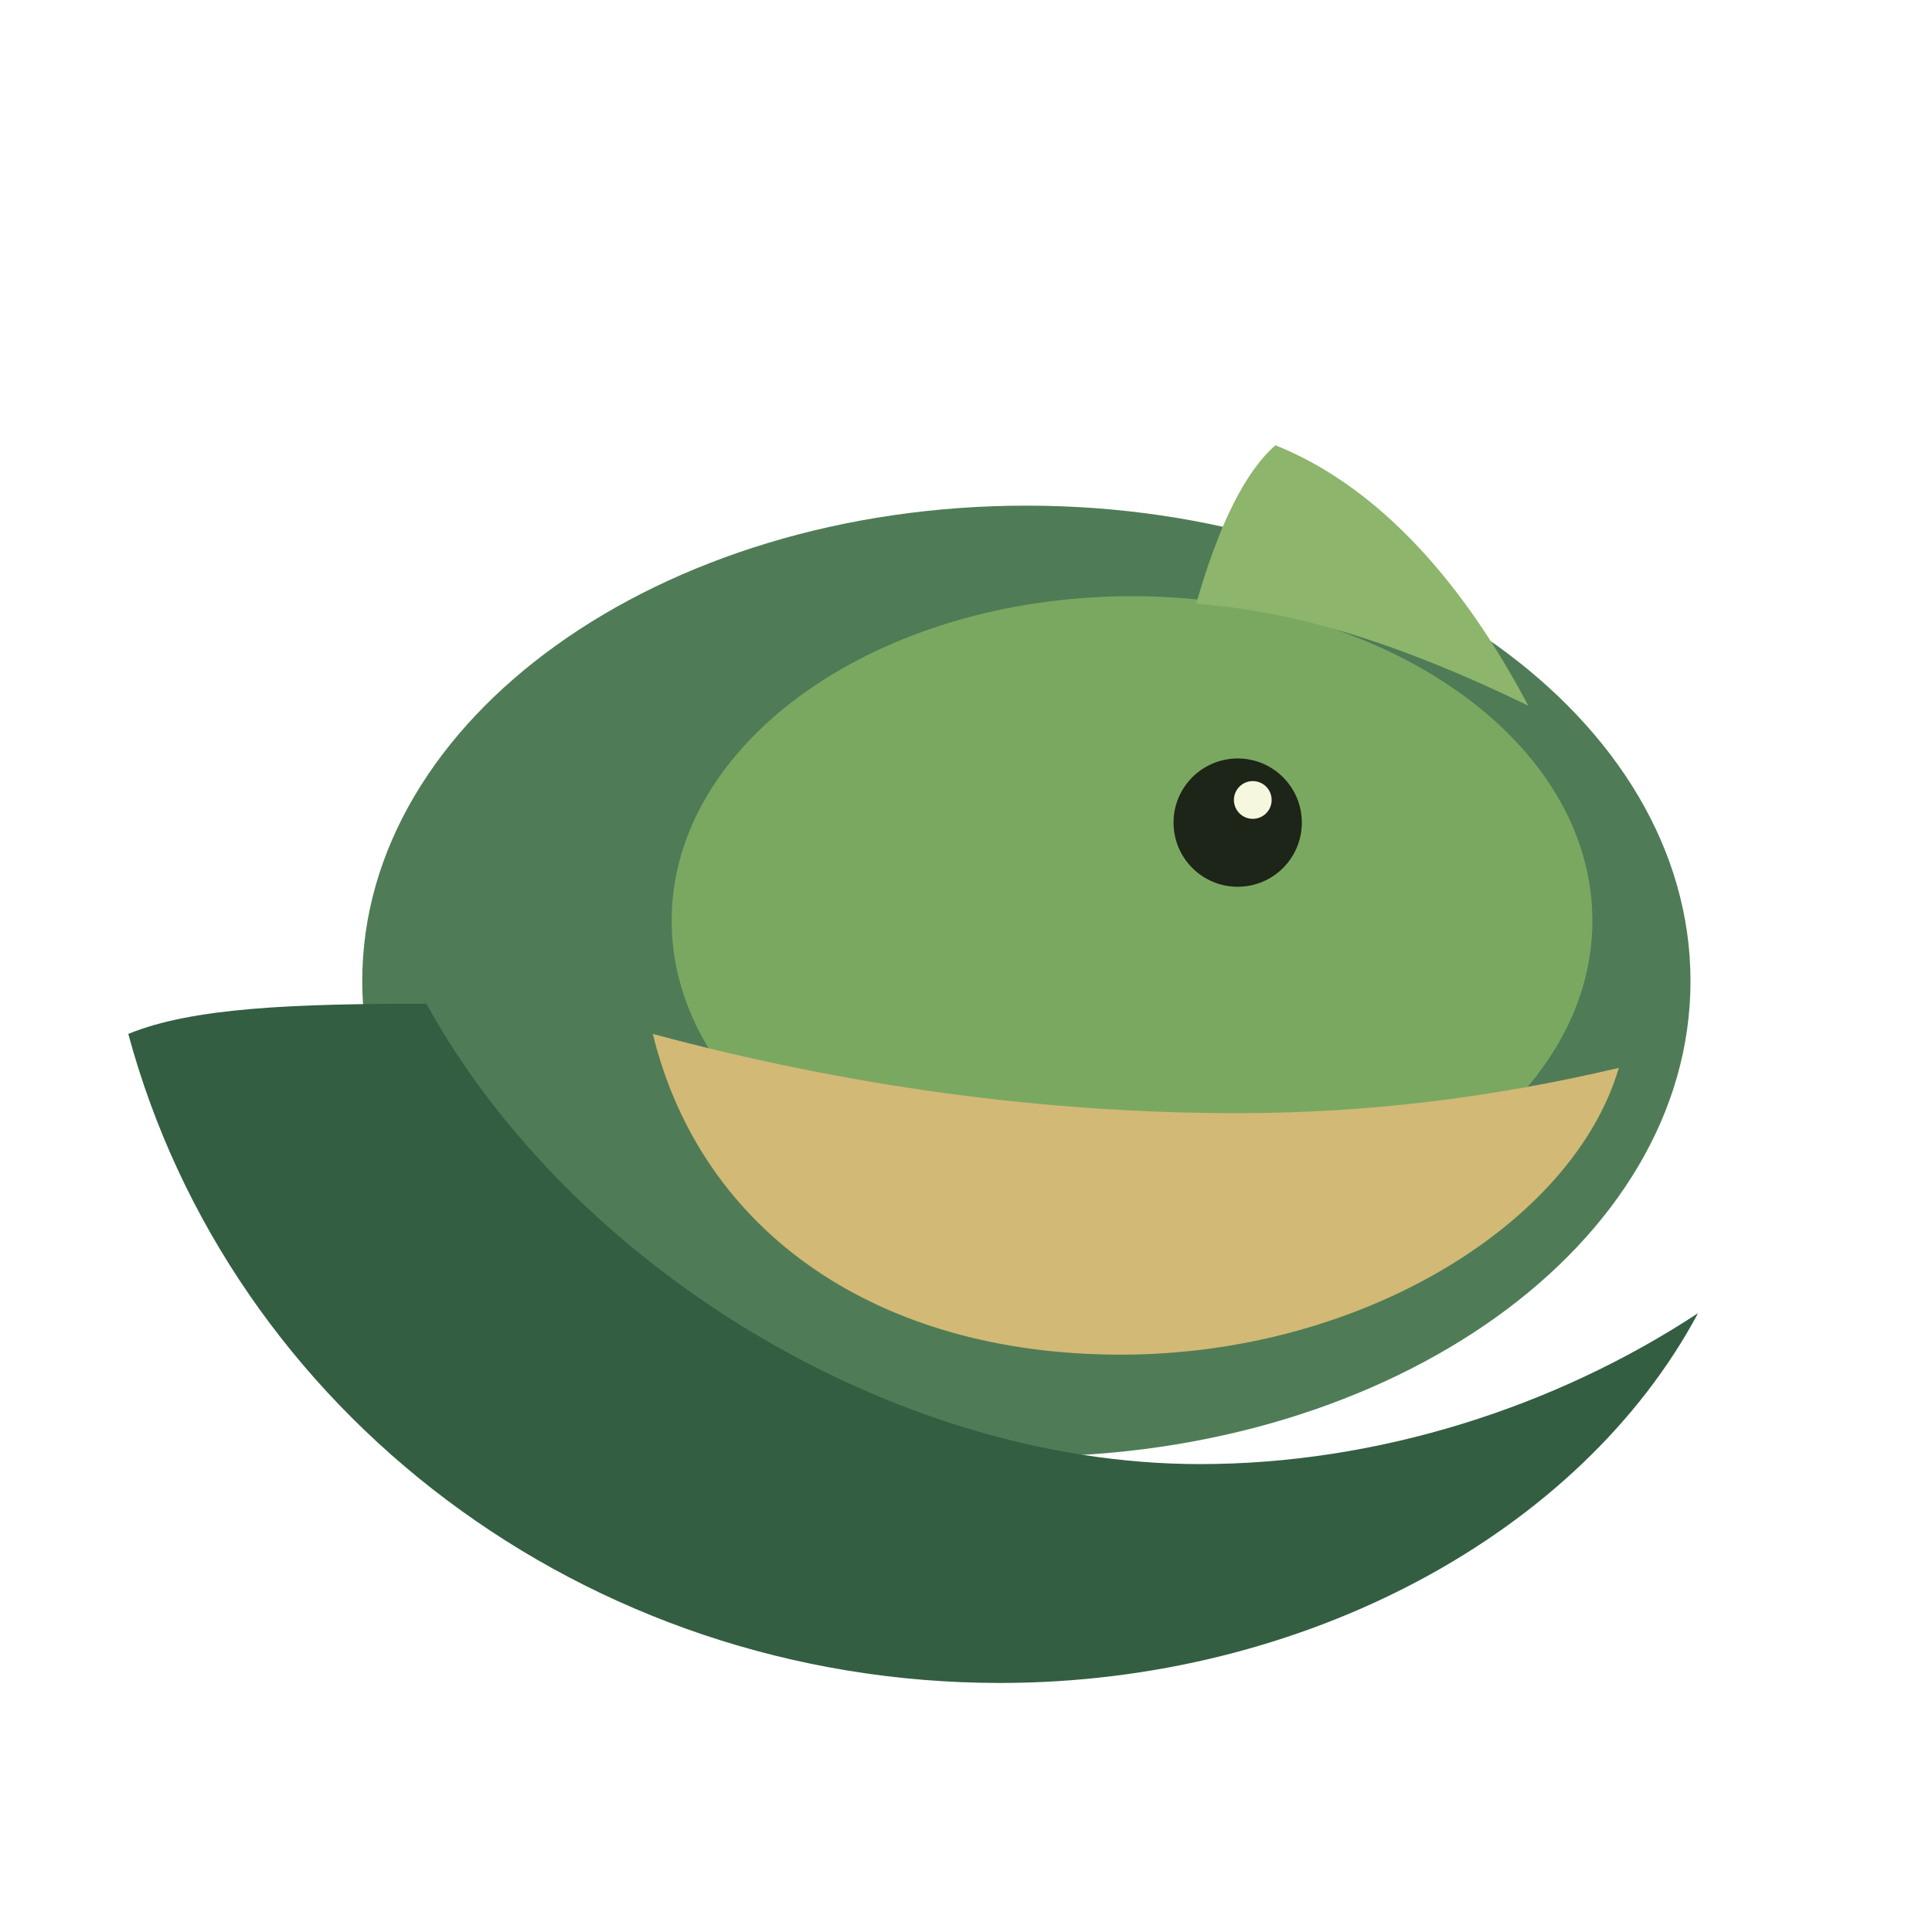
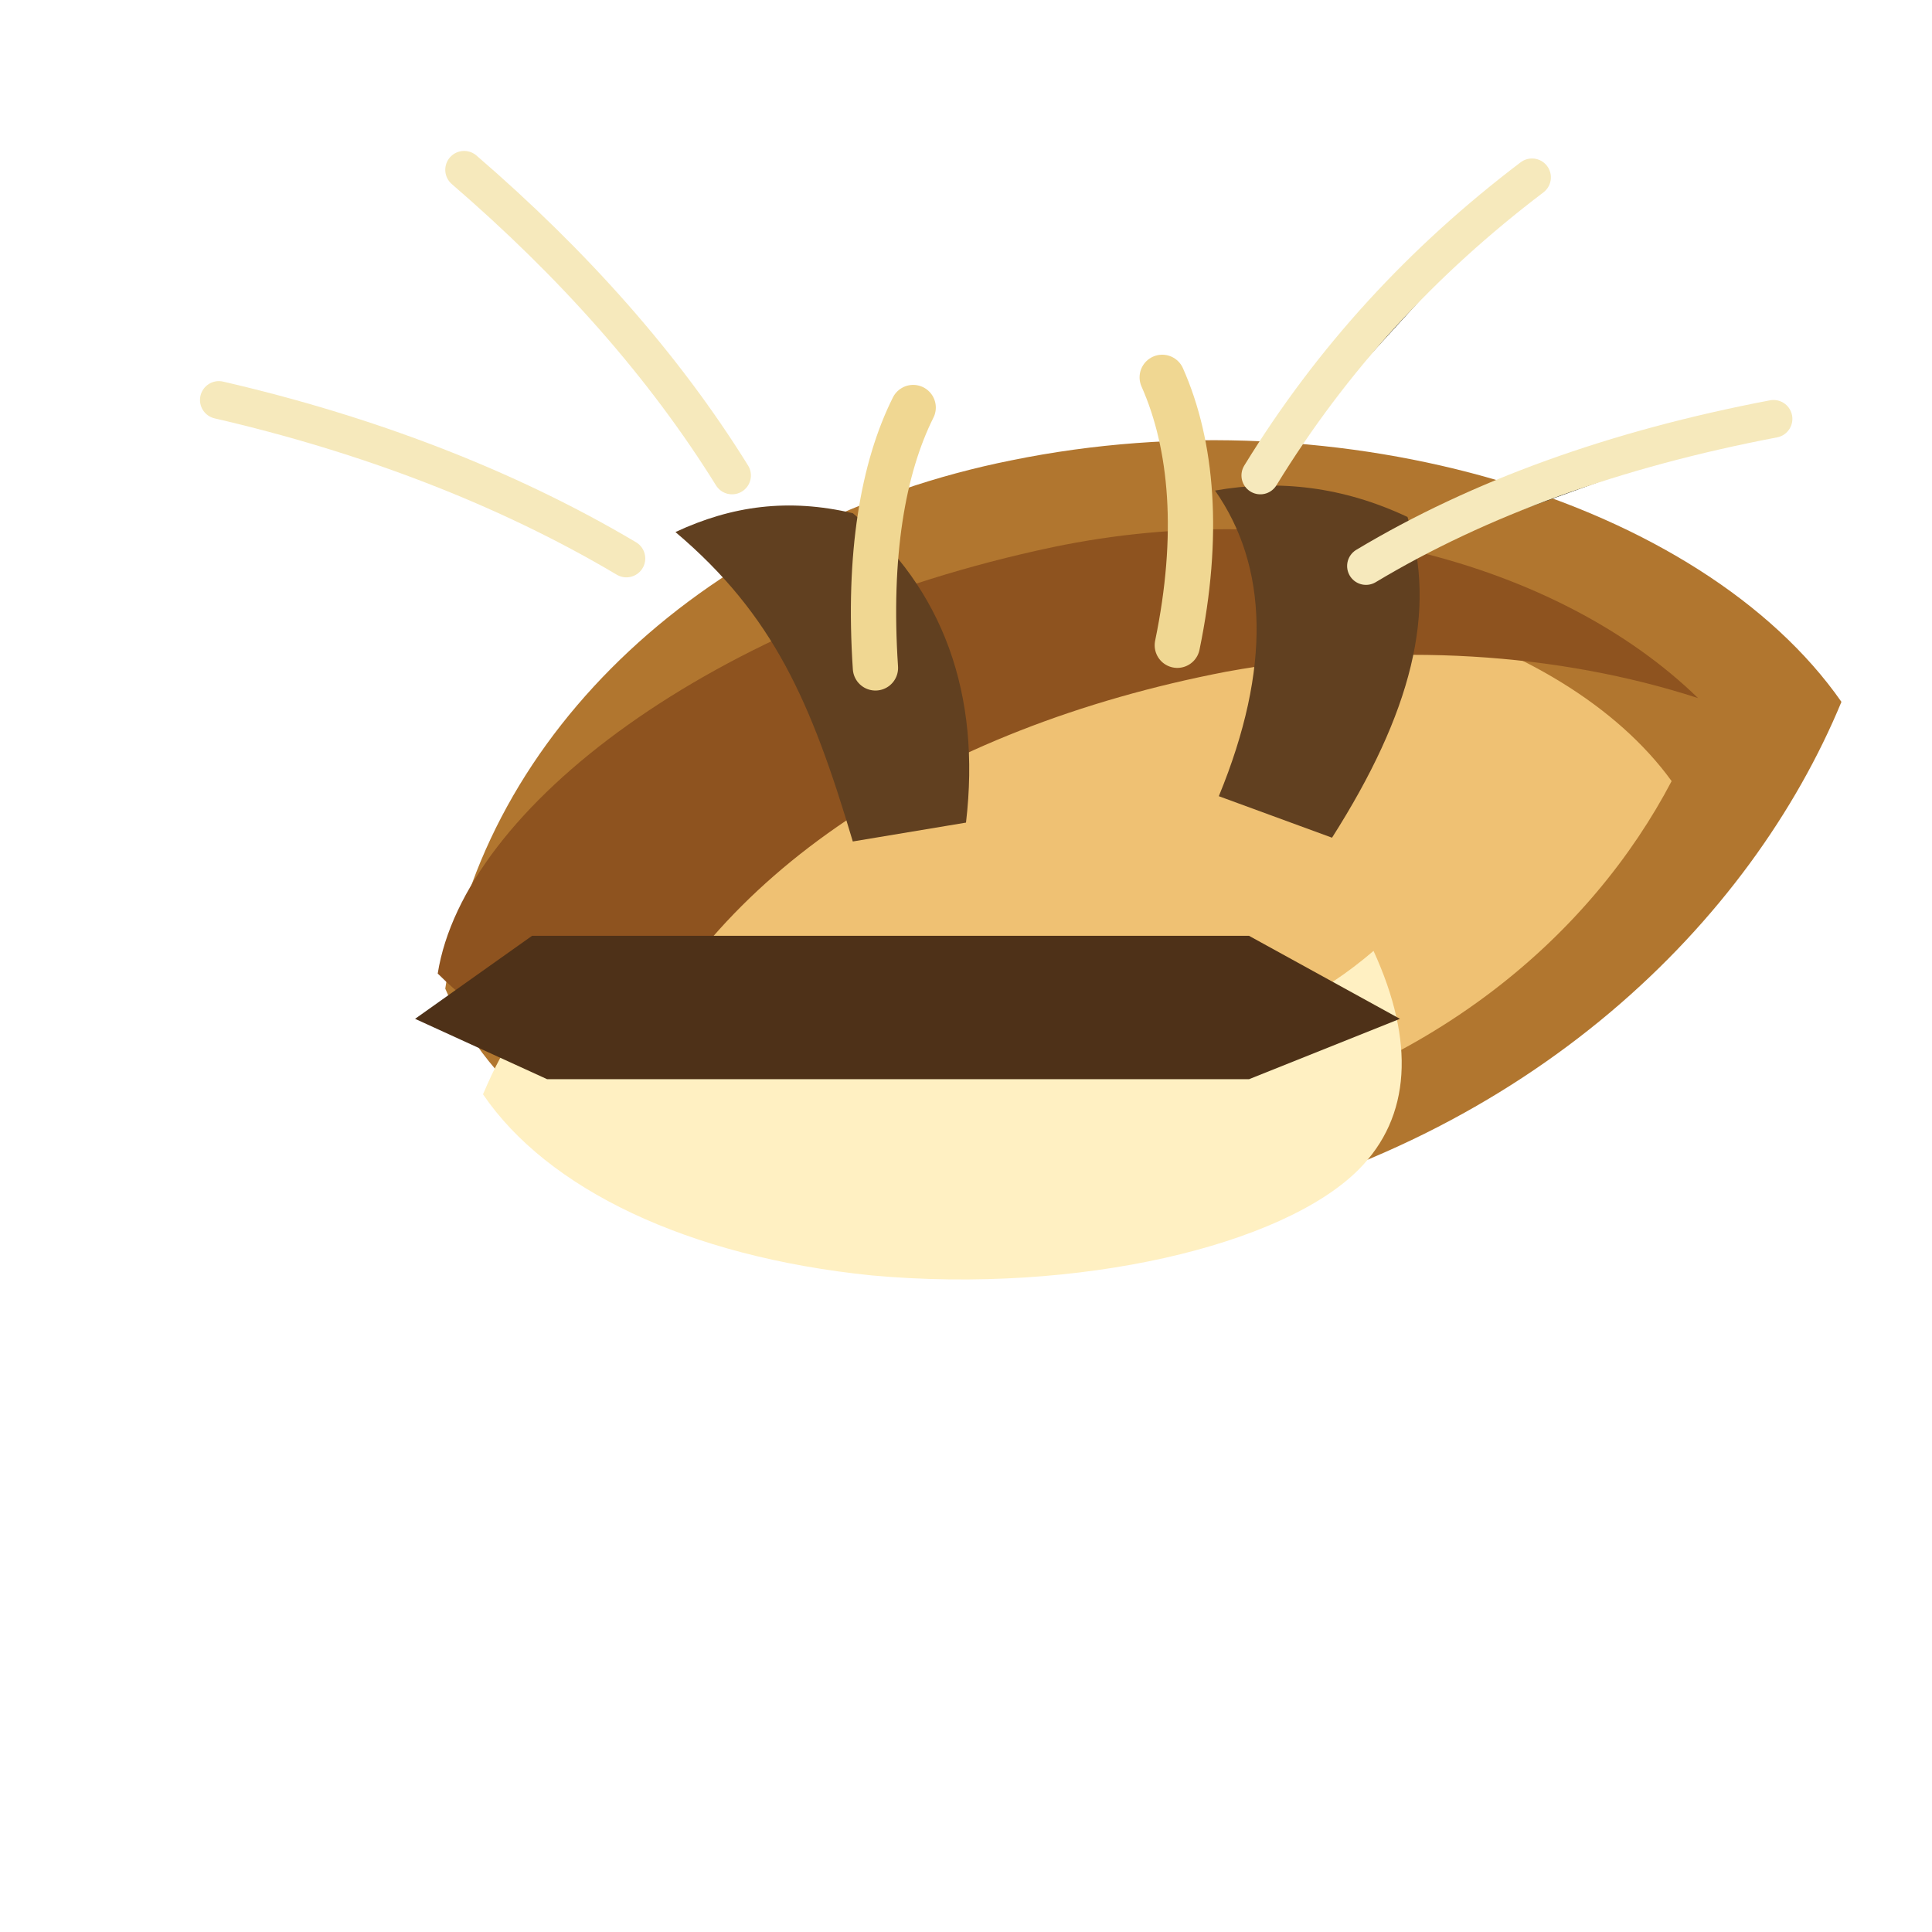
<svg xmlns="http://www.w3.org/2000/svg" viewBox="0 0 512 512">
-   <ellipse cx="272" cy="260" rx="176" ry="126" fill="#4f7c56" />
-   <ellipse cx="300" cy="244" rx="122" ry="86" fill="#7aa861" />
-   <path d="M113 266c38 69 123 122 205 122 47 0 94-15 132-40-31 58-104 98-185 98-110 0-204-72-231-172 17-7 44-8 79-8z" fill="#335e42" />
-   <circle cx="328" cy="218" r="17" fill="#1d2418" />
-   <circle cx="332" cy="212" r="5" fill="#f5f7df" />
-   <path d="M173 274c52 14 104 21 155 21 34 0 67-4 101-12-12 41-68 76-132 76-64 0-111-32-124-85z" fill="#d2b976" />
-   <path d="M338 118c25 10 48 33 67 69-33-16-61-25-88-27 6-21 13-35 21-42z" fill="#8db56b" />
+   <path d="M118 262c10-68 70-124 150-140 88-18 183 11 220 64-24 58-82 116-172 136-88 20-175-5-198-60z" fill="#b1762f" />
+   <path d="M154 258c14-48 59-86 118-98 69-14 142 7 171 47-21 40-63 78-129 92-68 14-135-4-160-41z" fill="#efc173" />
+   <path d="M116 258c12 12 29 22 49 28 23-54 82-93 160-108 44-8 88-5 125 7-37-36-104-54-171-40-90 19-156 69-163 113z" fill="#8e531f" />
+   <path d="M138 272h182c14 0 30-8 44-20 11 24 10 44-4 58-20 20-74 33-129 28-49-5-86-23-103-48 3-7 6-13 10-18z" fill="#fff0c2" />
+   <path d="M141 248h190l40 22-40 16H145l-35-16 31-22z" fill="#4e3118" />
+   <path d="M226 136c24 20 34 48 30 82l-30 5c-11-37-21-60-47-82 15-7 30-9 47-5zm96-6c14 20 15 47 1 81l30 11c21-33 28-60 20-85-17-8-34-10-51-7z" fill="#614020" />
+   <path d="M242 108c-8 16-12 39-10 69" stroke="#f0d792" stroke-linecap="round" stroke-width="12" />
+   <path d="M308 100c8 18 10 42 4 71" stroke="#f0d792" stroke-linecap="round" stroke-width="12" />
+   <path d="M166 148c-32-19-69-33-108-42" stroke="#f6e9bc" stroke-linecap="round" stroke-width="10" />
+   <path d="M194 126c-18-29-42-56-71-81" stroke="#f6e9bc" stroke-linecap="round" stroke-width="10" />
+   <path d="M334 126c19-31 43-57 72-79" stroke="#f6e9bc" stroke-linecap="round" stroke-width="10" />
+   <path d="M362 150c30-18 66-31 108-39" stroke="#f6e9bc" stroke-linecap="round" stroke-width="10" />
</svg>
